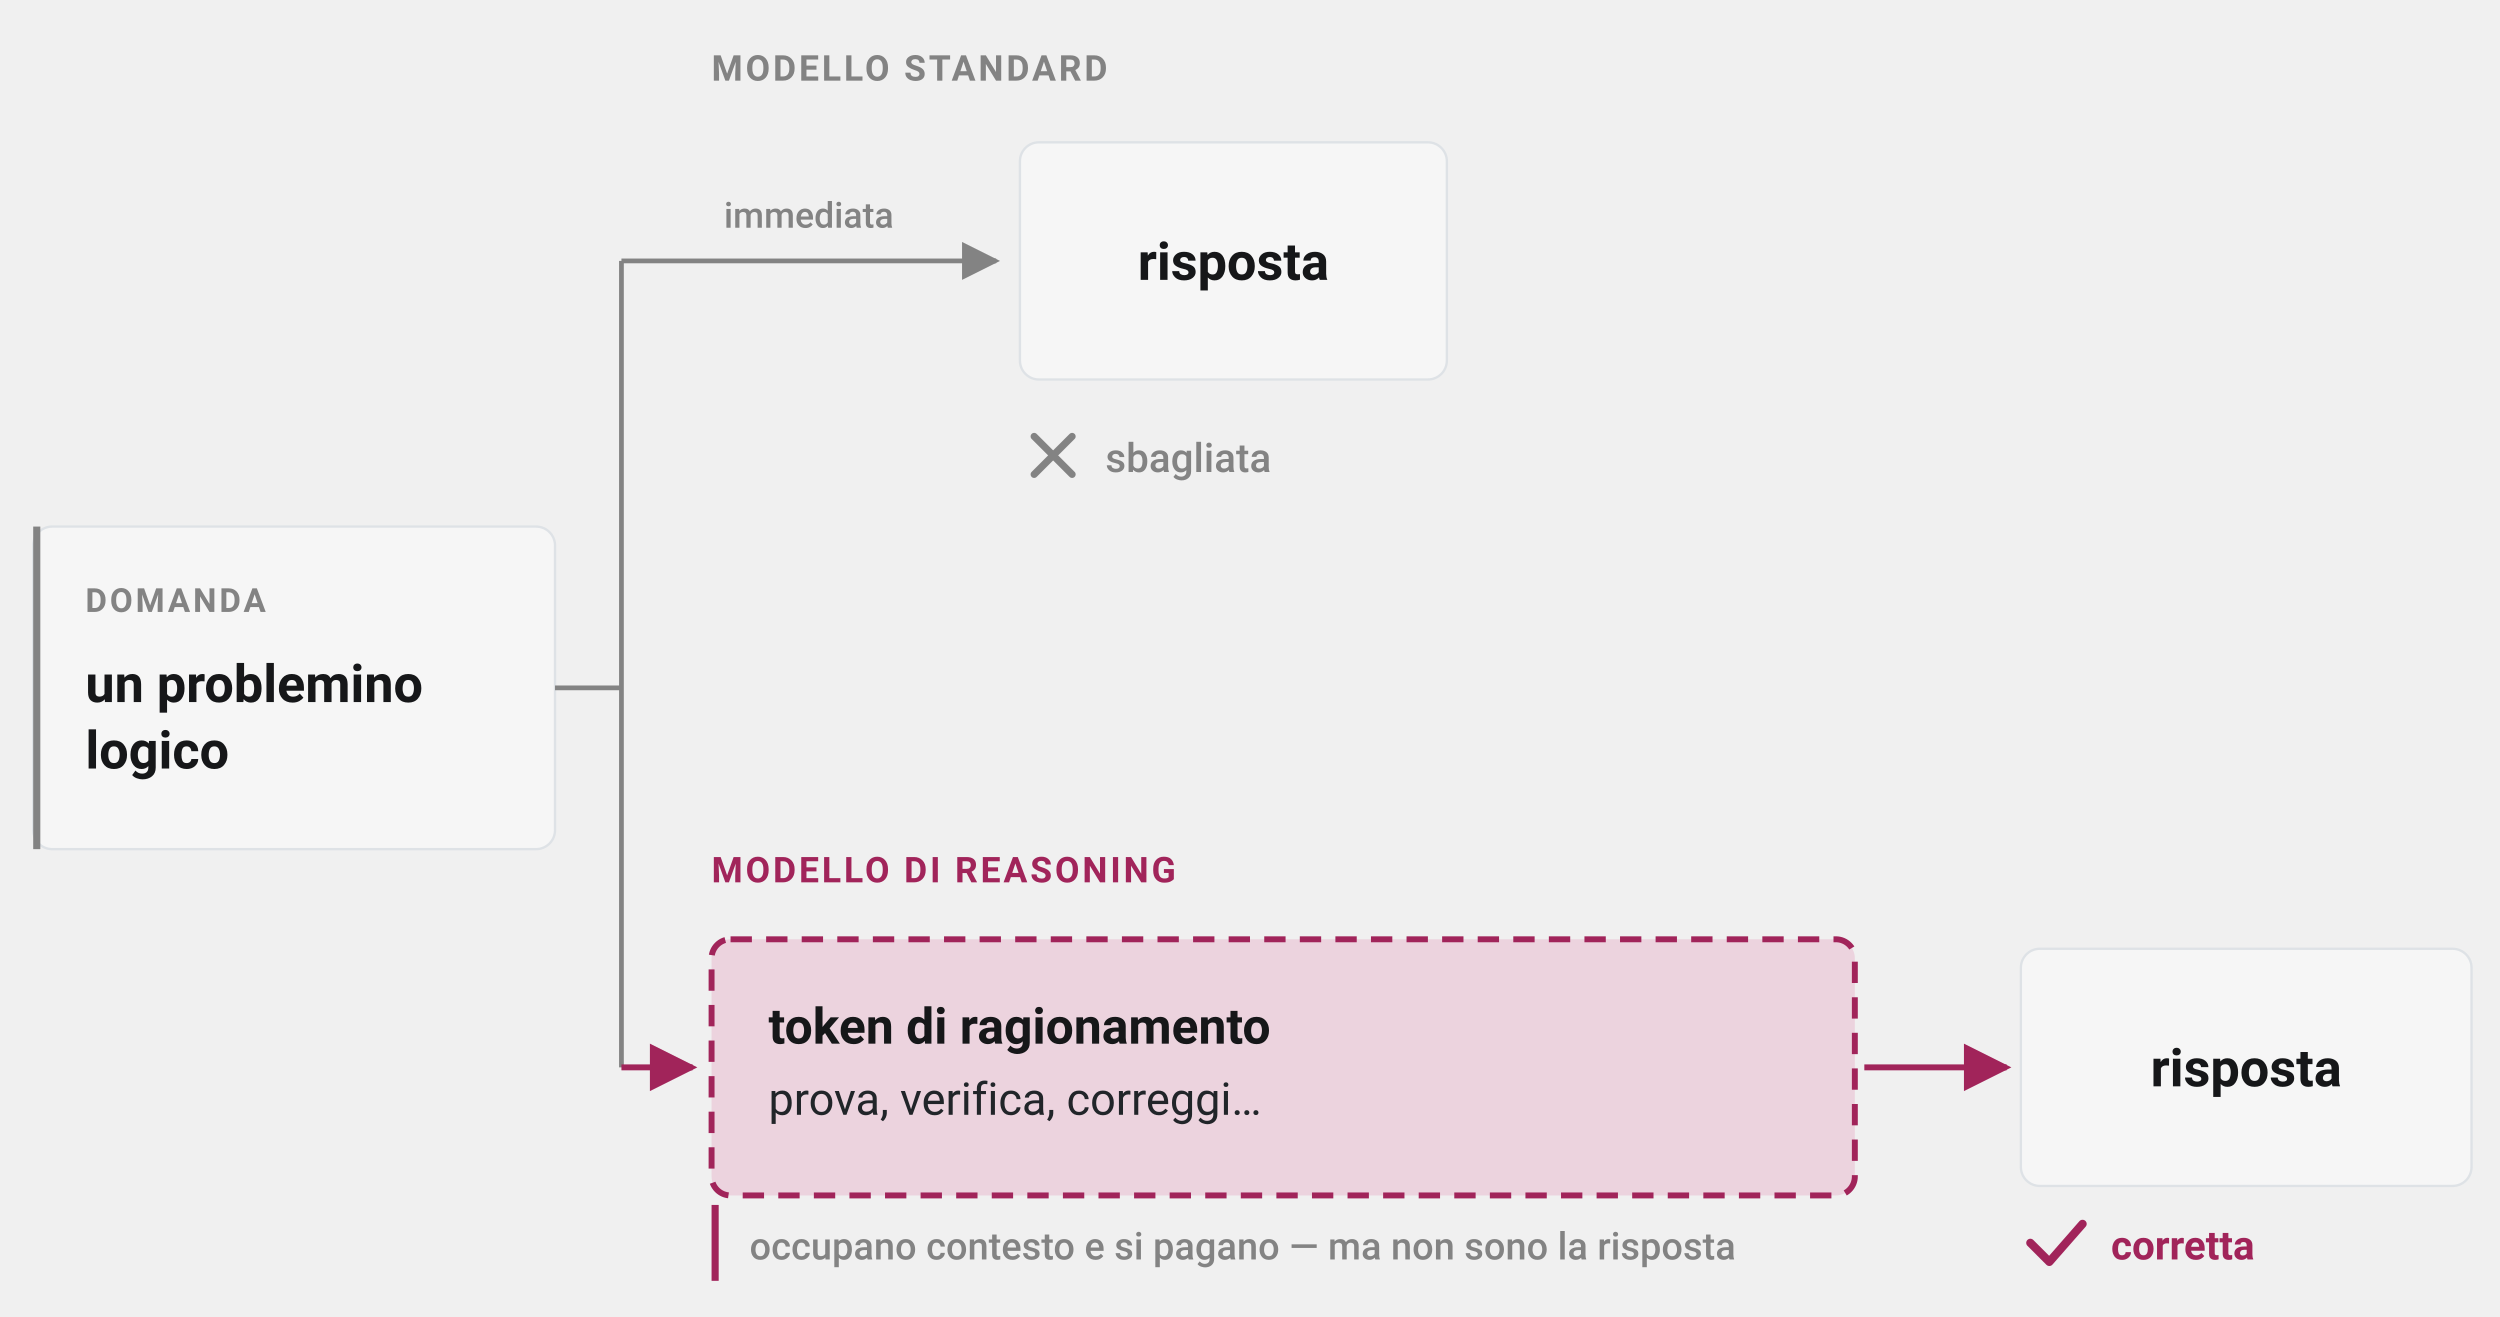
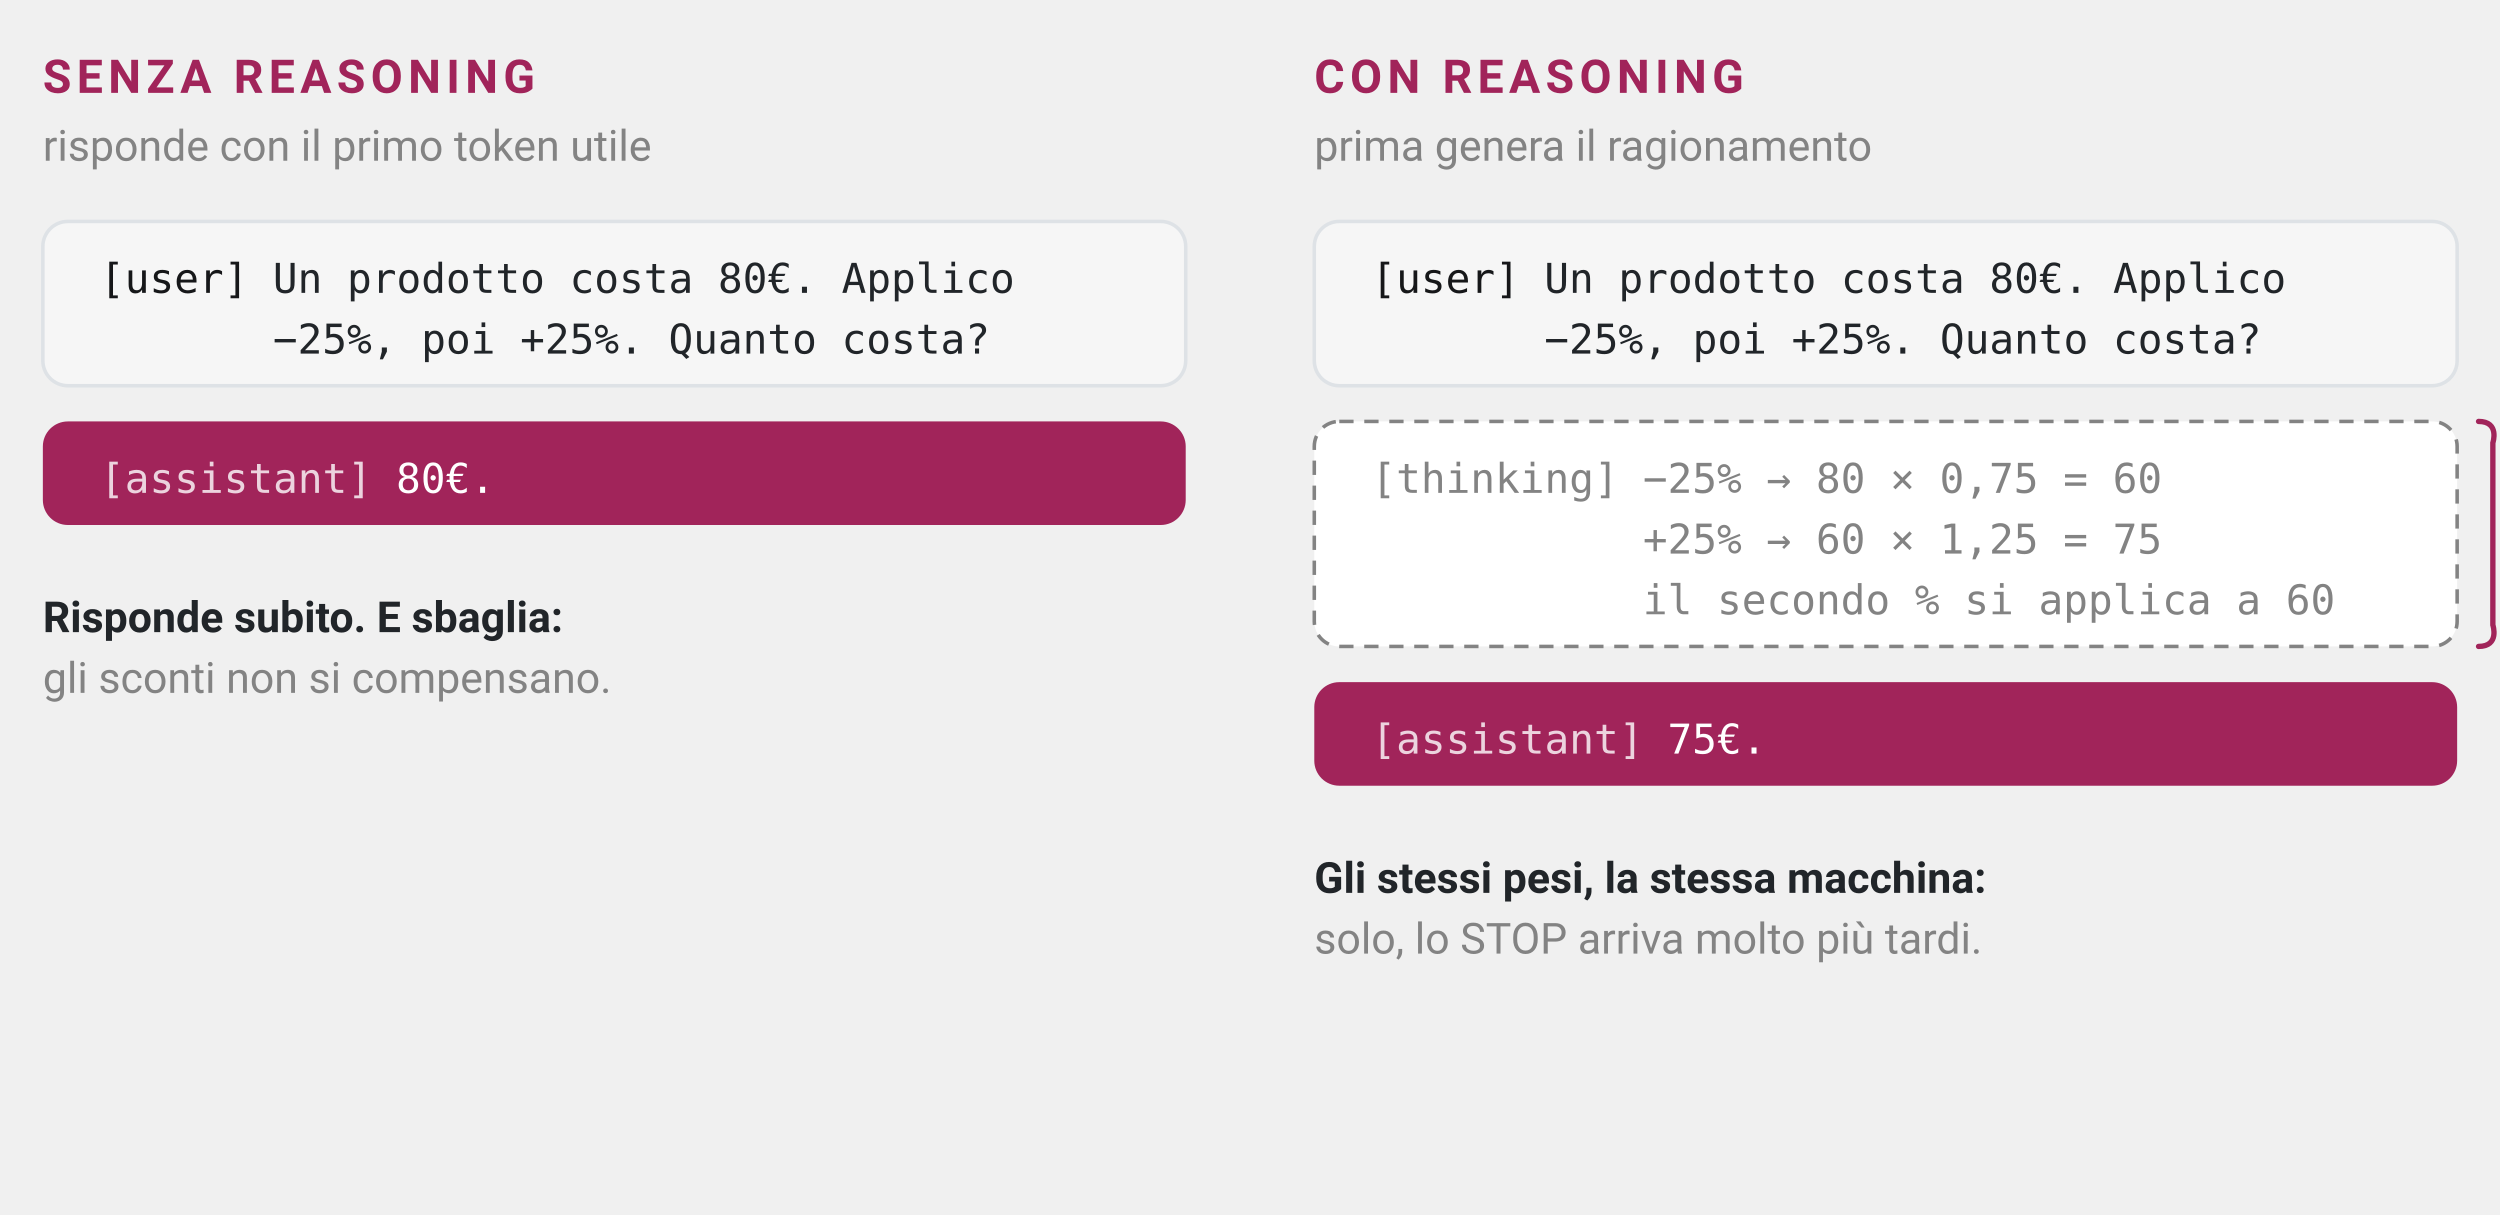
- <svg xmlns="http://www.w3.org/2000/svg" viewBox="0 0 1054 555" width="1054" height="555" font-family="Poppins, system-ui, -apple-system, 'Segoe UI', Roboto, sans-serif">
-   <defs>
-     <marker id="ah-grey" viewBox="0 0 10 10" refX="9" refY="5" markerWidth="8" markerHeight="8" orient="auto-start-reverse">
-       <path d="M0 0 L10 5 L0 10 z" fill="#838383" />
-     </marker>
-     <marker id="ah-burg" viewBox="0 0 10 10" refX="9" refY="5" markerWidth="8" markerHeight="8" orient="auto-start-reverse">
-       <path d="M0 0 L10 5 L0 10 z" fill="#a1245a" />
-     </marker>
-   </defs>
-   <g id="domanda">
-     <rect x="14" y="222" width="220" height="136" rx="8" fill="#f6f6f6" stroke="#dee2e6" stroke-width="1" />
-     <rect x="14" y="222" width="3" height="136" fill="#838383" />
-     <text x="36" y="258" font-size="14" font-weight="700" fill="#838383" letter-spacing="1.2">DOMANDA</text>
-     <text x="36" y="296" font-size="22" font-weight="600" fill="#161719">un problemino</text>
-     <text x="36" y="324" font-size="22" font-weight="600" fill="#161719">logico</text>
-   </g>
-   <g id="spine" fill="none" stroke="#838383" stroke-width="2">
-     <path d="M234 290 H262" />
-     <path d="M262 110 V450" />
-   </g>
-   <g id="corsia-standard">
-     <text x="300" y="34" font-size="15" font-weight="700" fill="#838383" letter-spacing="1.2">MODELLO STANDARD</text>
-     <path d="M262 110 H420" fill="none" stroke="#838383" stroke-width="2" marker-end="url(#ah-grey)" />
-     <text x="341" y="96" font-size="15" font-weight="500" fill="#838383" text-anchor="middle">immediata</text>
-     <rect x="430" y="60" width="180" height="100" rx="8" fill="#f6f6f6" stroke="#dee2e6" stroke-width="1" />
-     <text x="520" y="118" font-size="22" font-weight="600" fill="#161719" text-anchor="middle">risposta</text>
-     <g stroke="#838383" stroke-width="3" stroke-linecap="round">
-       <path d="M436 184 L452 200" />
-       <path d="M452 184 L436 200" />
-     </g>
-     <text x="466" y="199" font-size="17" font-weight="500" fill="#838383">sbagliata</text>
-   </g>
-   <g id="corsia-reasoning">
-     <text x="300" y="372" font-size="15" font-weight="700" fill="#a1245a" letter-spacing="1.2">MODELLO DI REASONING</text>
-     <path d="M262 450 H292" fill="none" stroke="#a1245a" stroke-width="2.5" marker-end="url(#ah-burg)" />
-     <rect x="300" y="396" width="482" height="108" rx="8" fill="#ecd3de" stroke="#a1245a" stroke-width="2.5" stroke-dasharray="9 6" />
-     <text x="324" y="440" font-size="21" font-weight="700" fill="#161719">token di ragionamento</text>
-     <text x="324" y="470" font-size="19" font-weight="400" fill="#212529">prova, verifica, correggi…</text>
-     <path d="M786 450 H846" fill="none" stroke="#a1245a" stroke-width="2.5" marker-end="url(#ah-burg)" />
-     <rect x="852" y="400" width="190" height="100" rx="8" fill="#f6f6f6" stroke="#dee2e6" stroke-width="1" />
-     <text x="947" y="458" font-size="22" font-weight="600" fill="#161719" text-anchor="middle">risposta</text>
-     <path d="M856 524 L864 532 L878 516" fill="none" stroke="#a1245a" stroke-width="3.5" stroke-linecap="round" stroke-linejoin="round" />
-     <text x="890" y="531" font-size="17" font-weight="600" fill="#a1245a">corretta</text>
-   </g>
-   <g id="nota">
-     <rect x="300" y="508" width="3" height="32" fill="#a1245a" />
-     <text x="316" y="531" font-size="16" font-weight="500" fill="#838383">occupano contesto e si pagano — ma non sono la risposta</text>
-   </g>
+ <svg xmlns="http://www.w3.org/2000/svg" viewBox="0 0 700 340" width="700" height="340" role="img">
+   <text x="12" y="26" font-family="Poppins, system-ui, -apple-system, 'Segoe UI', Roboto, sans-serif" font-size="13" font-weight="700" fill="#a1245a" letter-spacing="1.5">SENZA REASONING</text>
+   <text x="12" y="45" font-family="Poppins, system-ui, -apple-system, 'Segoe UI', Roboto, sans-serif" font-size="12" font-weight="400" fill="#838383">risponde con il primo token utile</text>
+   <text x="368" y="26" font-family="Poppins, system-ui, -apple-system, 'Segoe UI', Roboto, sans-serif" font-size="13" font-weight="700" fill="#a1245a" letter-spacing="1.5">CON REASONING</text>
+   <text x="368" y="45" font-family="Poppins, system-ui, -apple-system, 'Segoe UI', Roboto, sans-serif" font-size="12" font-weight="400" fill="#838383">prima genera il ragionamento</text>
+   <rect x="12" y="62" width="320" height="46" rx="7" fill="#f6f6f6" stroke="#dee2e6" stroke-width="1" />
+   <text x="28" y="82" font-family="'SFMono-Regular', Menlo, Monaco, Consolas, monospace" font-size="11.5" font-weight="400" fill="#161719">[user]</text>
+   <text x="76.4" y="82" font-family="'SFMono-Regular', Menlo, Monaco, Consolas, monospace" font-size="11.5" font-weight="400" fill="#212529">Un prodotto costa 80€. Applico</text>
+   <text x="76.4" y="99" font-family="'SFMono-Regular', Menlo, Monaco, Consolas, monospace" font-size="11.5" font-weight="400" fill="#212529">−25%, poi +25%. Quanto costa?</text>
+   <rect x="12" y="118" width="320" height="29" rx="7" fill="#a1245a" />
+   <text x="28" y="138" font-family="'SFMono-Regular', Menlo, Monaco, Consolas, monospace" font-size="11.5" font-weight="400" fill="#ecd3de">[assistant]</text>
+   <text x="110.9" y="138" font-family="'SFMono-Regular', Menlo, Monaco, Consolas, monospace" font-size="11.5" font-weight="400" fill="#ffffff">80€.</text>
+   <text x="12" y="177" font-family="Poppins, system-ui, -apple-system, 'Segoe UI', Roboto, sans-serif" font-size="12" font-weight="600" fill="#212529">Risponde subito. E sbaglia:</text>
+   <text x="12" y="194" font-family="Poppins, system-ui, -apple-system, 'Segoe UI', Roboto, sans-serif" font-size="12" font-weight="400" fill="#838383">gli sconti non si compensano.</text>
+   <rect x="368" y="62" width="320" height="46" rx="7" fill="#f6f6f6" stroke="#dee2e6" stroke-width="1" />
+   <text x="384" y="82" font-family="'SFMono-Regular', Menlo, Monaco, Consolas, monospace" font-size="11.5" font-weight="400" fill="#161719">[user]</text>
+   <text x="432.4" y="82" font-family="'SFMono-Regular', Menlo, Monaco, Consolas, monospace" font-size="11.5" font-weight="400" fill="#212529">Un prodotto costa 80€. Applico</text>
+   <text x="432.4" y="99" font-family="'SFMono-Regular', Menlo, Monaco, Consolas, monospace" font-size="11.5" font-weight="400" fill="#212529">−25%, poi +25%. Quanto costa?</text>
+   <rect x="368" y="118" width="320" height="63" rx="7" fill="#ffffff" stroke="#838383" stroke-width="1" stroke-dasharray="4 3" />
+   <text x="384" y="138" font-family="'SFMono-Regular', Menlo, Monaco, Consolas, monospace" font-size="11.5" font-weight="400" fill="#838383">[thinking]</text>
+   <text x="460" y="138" font-family="'SFMono-Regular', Menlo, Monaco, Consolas, monospace" font-size="11.5" font-weight="400" fill="#838383">−25% → 80 × 0,75 = 60</text>
+   <text x="460" y="155" font-family="'SFMono-Regular', Menlo, Monaco, Consolas, monospace" font-size="11.5" font-weight="400" fill="#838383">+25% → 60 × 1,25 = 75</text>
+   <text x="460" y="172" font-family="'SFMono-Regular', Menlo, Monaco, Consolas, monospace" font-size="11.5" font-weight="400" fill="#838383">il secondo % si applica a 60</text>
+   <rect x="368" y="191" width="320" height="29" rx="7" fill="#a1245a" />
+   <text x="384" y="211" font-family="'SFMono-Regular', Menlo, Monaco, Consolas, monospace" font-size="11.5" font-weight="400" fill="#ecd3de">[assistant]</text>
+   <text x="466.9" y="211" font-family="'SFMono-Regular', Menlo, Monaco, Consolas, monospace" font-size="11.5" font-weight="400" fill="#ffffff">75€.</text>
+   <text x="368" y="250" font-family="Poppins, system-ui, -apple-system, 'Segoe UI', Roboto, sans-serif" font-size="12" font-weight="600" fill="#212529">Gli stessi pesi, la stessa macchina:</text>
+   <text x="368" y="267" font-family="Poppins, system-ui, -apple-system, 'Segoe UI', Roboto, sans-serif" font-size="12" font-weight="400" fill="#838383">solo, lo STOP arriva molto più tardi.</text>
+   <path d="M 694 118 C 700 118 698 124 698 124 L 698 175 C 698 175 700 181 694 181" fill="none" stroke="#a1245a" stroke-width="1.5" stroke-linecap="round" />
+   <text transform="rotate(90 712 147)" x="712" y="147" text-anchor="middle" font-family="Poppins, system-ui, -apple-system, 'Segoe UI', Roboto, sans-serif" font-size="10.5" font-weight="600" fill="#a1245a">token che paghi e non vedi</text>
</svg>
